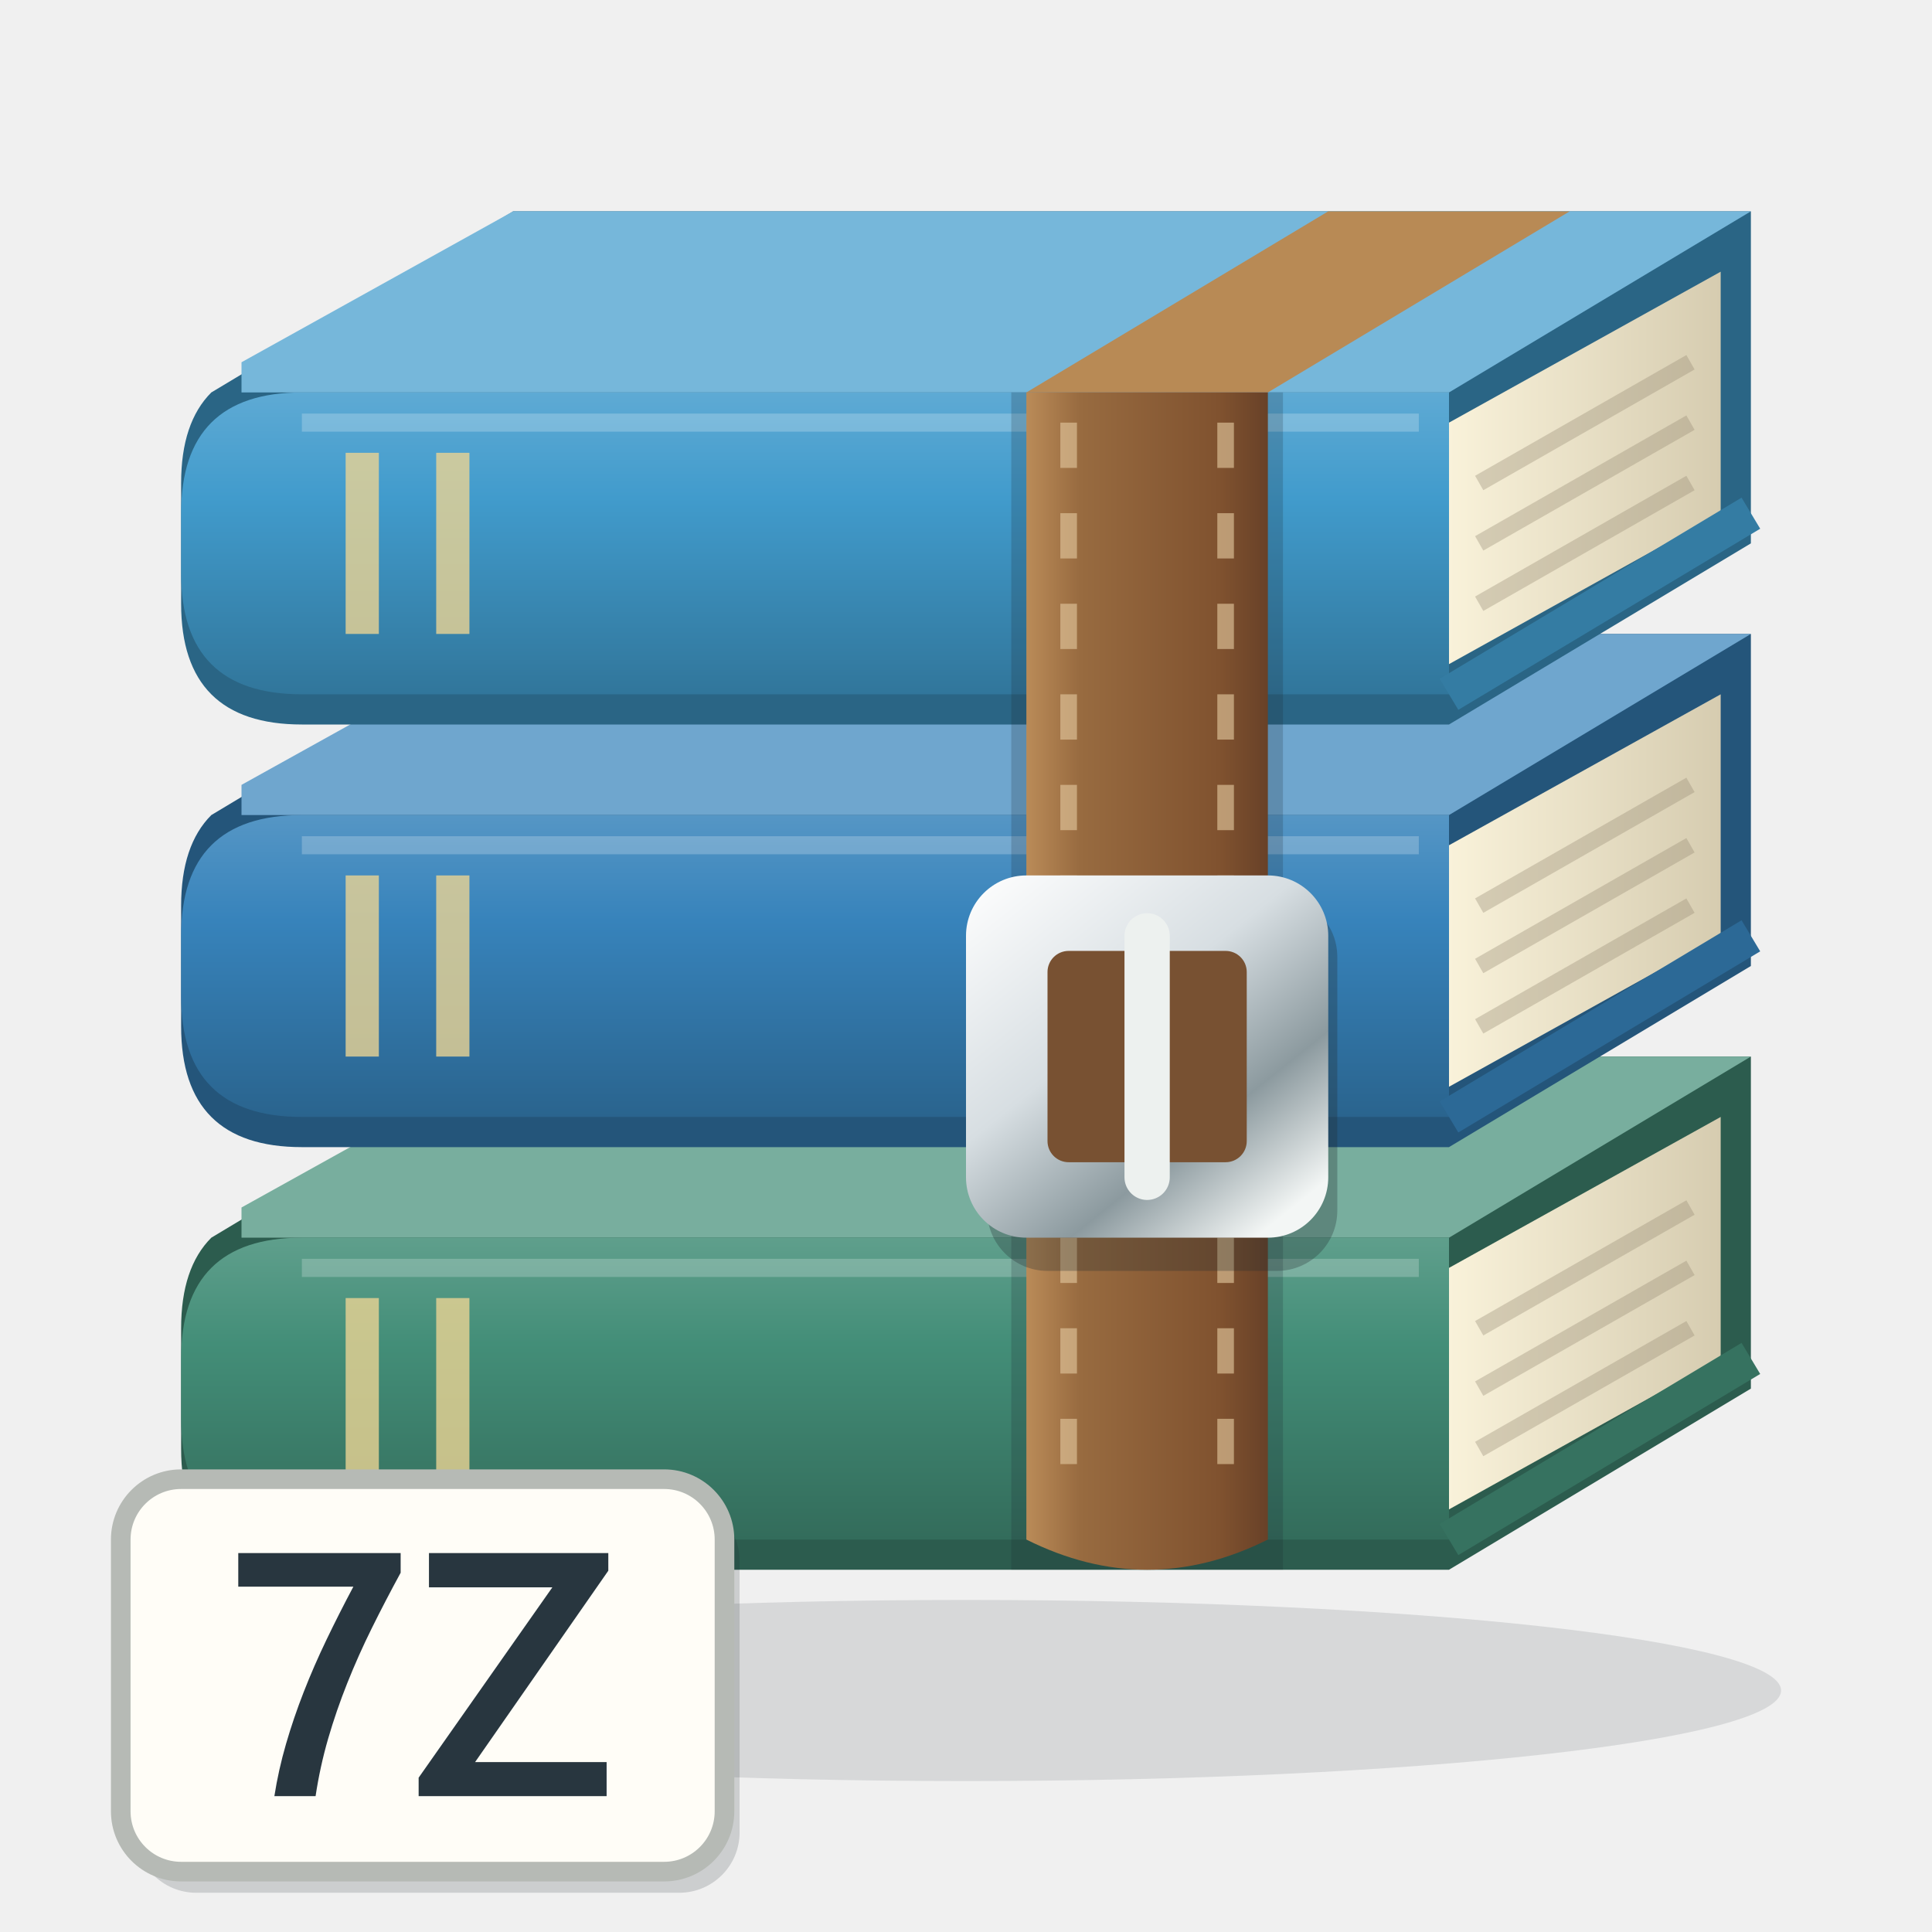
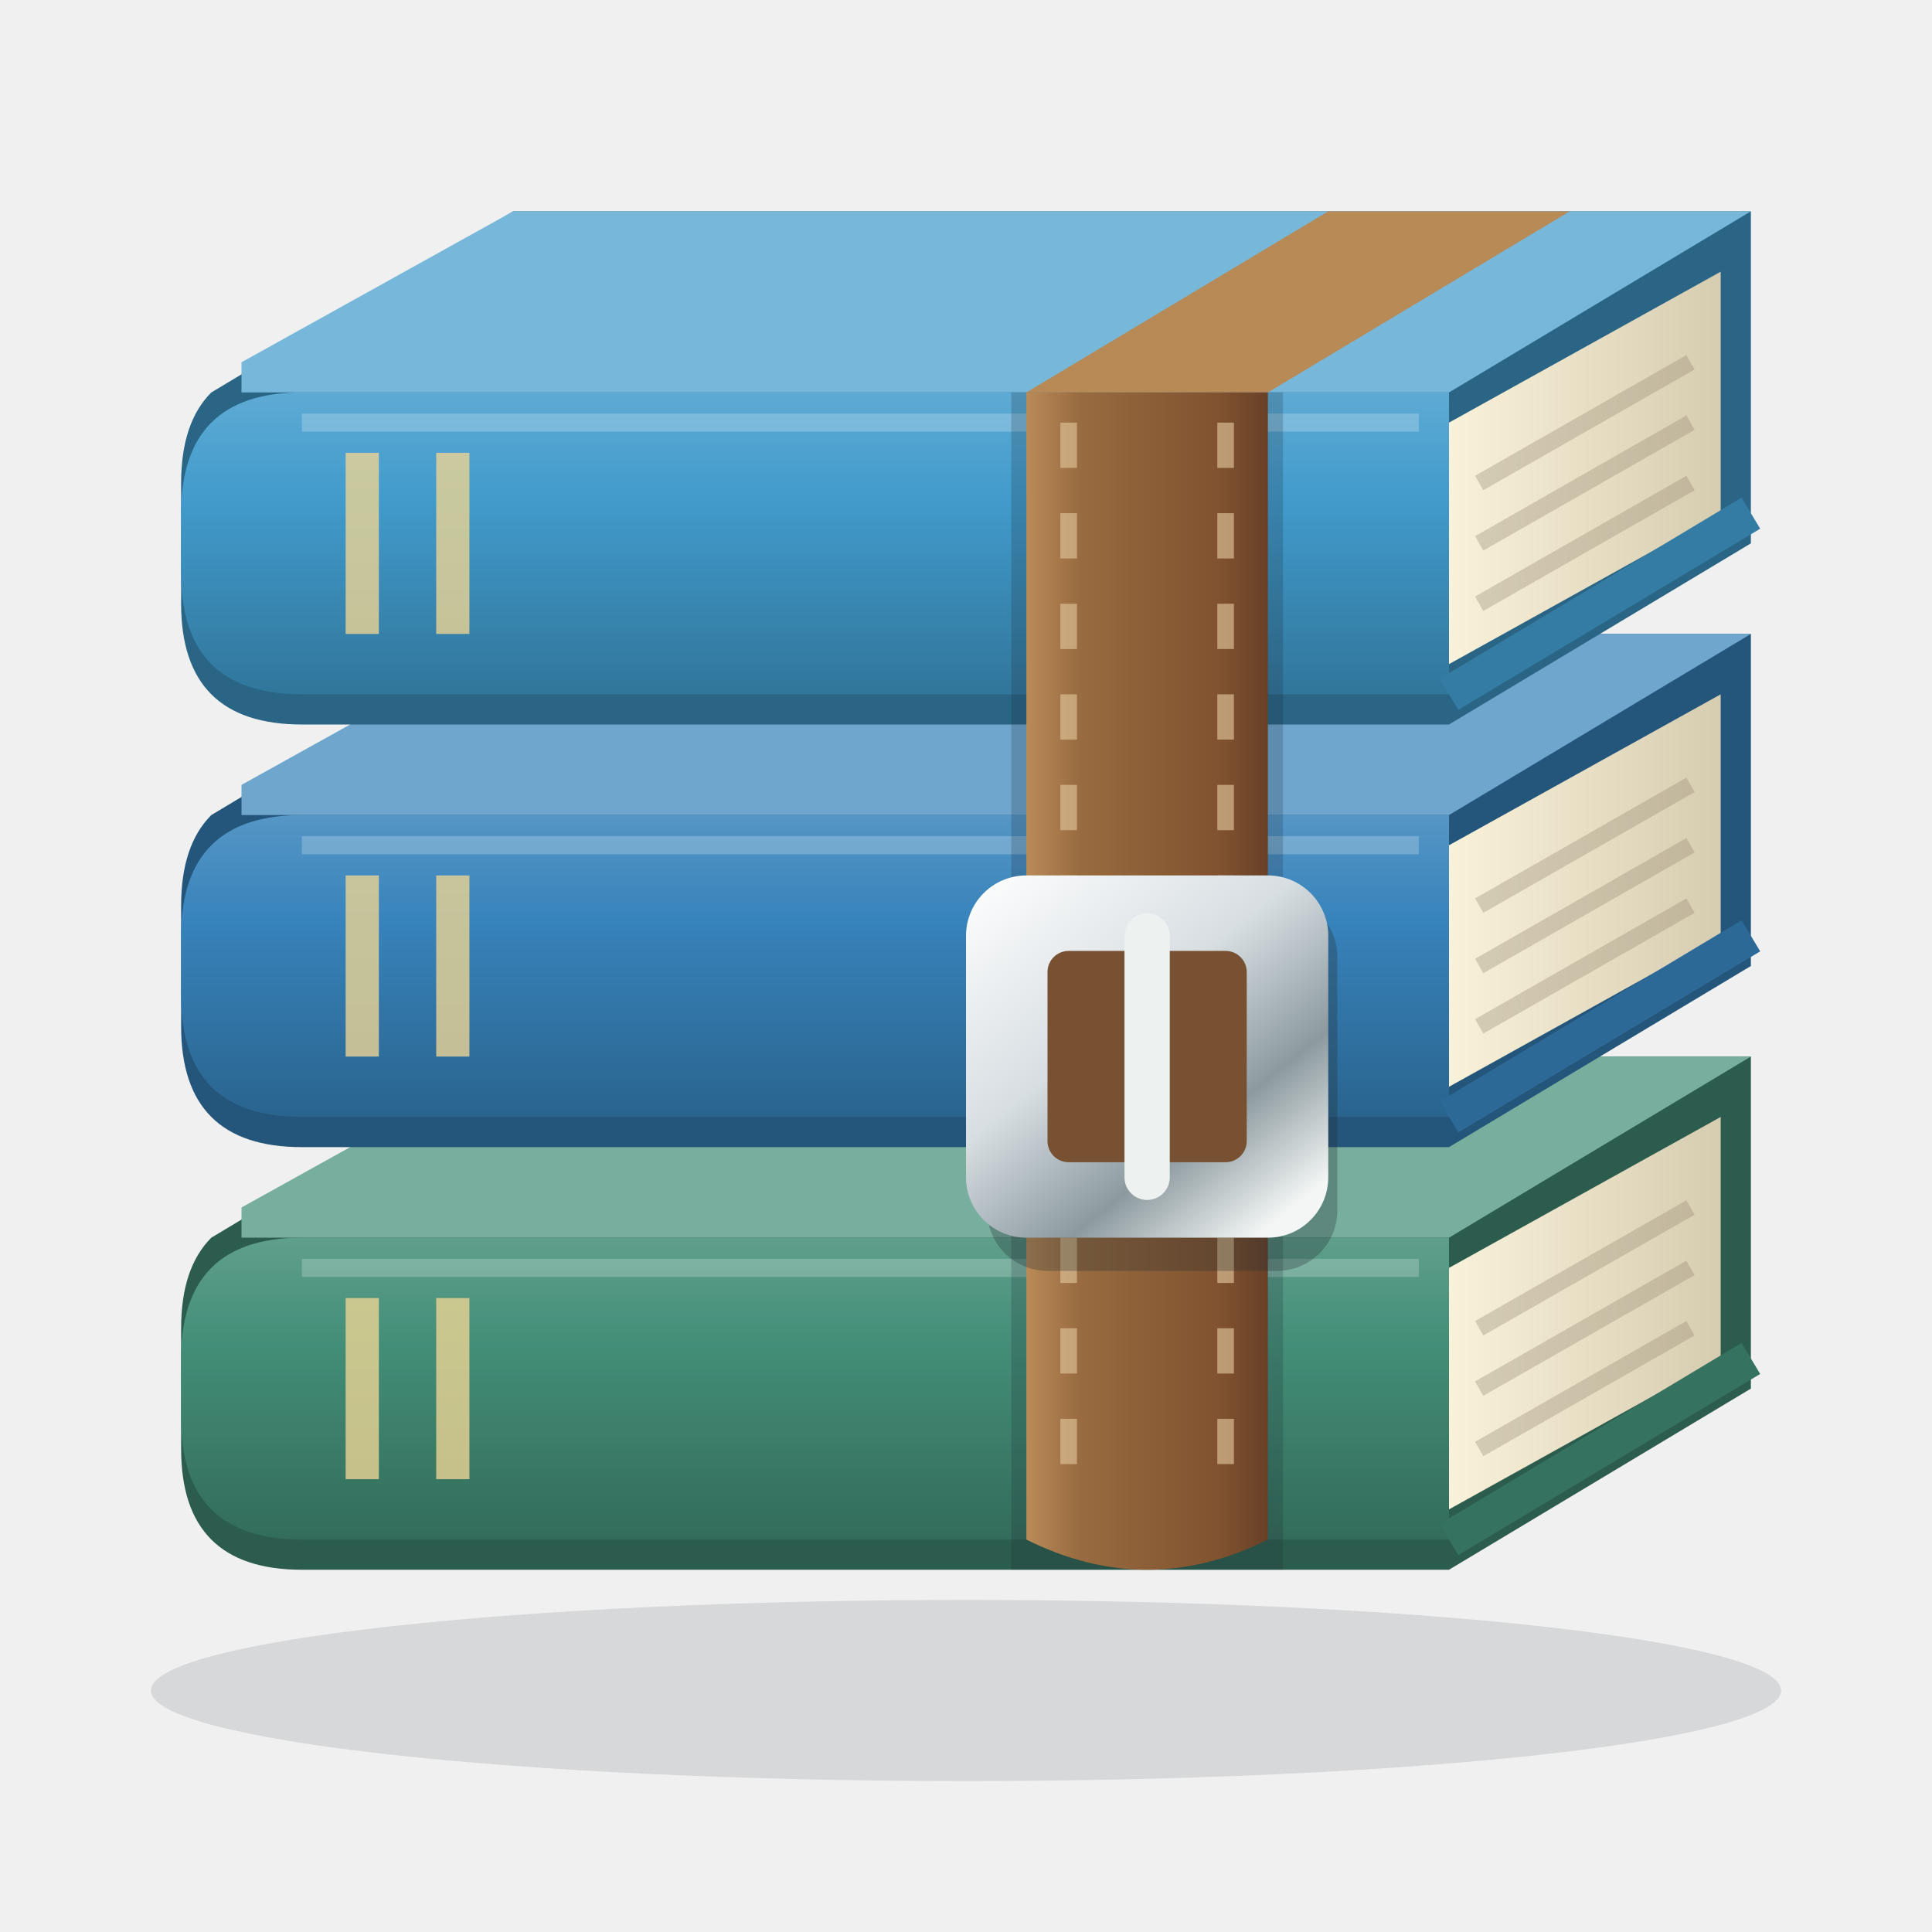
<svg xmlns="http://www.w3.org/2000/svg" width="64" height="64" viewBox="0 0 64 64">
  <defs>
    <linearGradient id="paper" x1="0" y1="0" x2="1" y2="0">
      <stop offset="0" stop-color="#f9f2da" />
      <stop offset="1" stop-color="#d6ccb0" />
    </linearGradient>
    <linearGradient id="spine2" x1="0" y1="0" x2="0" y2="1">
      <stop offset="0" stop-color="#5f9f8c" />
      <stop offset="0.35" stop-color="#438e78" />
      <stop offset="1" stop-color="#336c5b" />
    </linearGradient>
    <linearGradient id="spine1" x1="0" y1="0" x2="0" y2="1">
      <stop offset="0" stop-color="#5596c5" />
      <stop offset="0.35" stop-color="#3783bb" />
      <stop offset="1" stop-color="#2a648e" />
    </linearGradient>
    <linearGradient id="spine0" x1="0" y1="0" x2="0" y2="1">
      <stop offset="0" stop-color="#5eaad4" />
      <stop offset="0.35" stop-color="#419bcc" />
      <stop offset="1" stop-color="#31769b" />
    </linearGradient>
    <linearGradient id="leather" x1="0" y1="0" x2="1" y2="0">
      <stop offset="0" stop-color="#ba8b58" />
      <stop offset="0.22" stop-color="#986b40" />
      <stop offset="0.8" stop-color="#80522f" />
      <stop offset="1" stop-color="#684128" />
    </linearGradient>
    <linearGradient id="buckle" x1="0" y1="0" x2="0.8" y2="1">
      <stop offset="0" stop-color="#ffffff" />
      <stop offset="0.45" stop-color="#d7dee2" />
      <stop offset="0.75" stop-color="#8c9a9f" />
      <stop offset="1" stop-color="#f3f6f5" />
    </linearGradient>
  </defs>
  <g opacity="0.12">
    <path fill="#18242e" stroke="none" d="M 59 56 C 59 57.657 46.912 59 32 59 C 17.088 59 5 57.657 5 56 C 5 54.343 17.088 53 32 53 C 46.912 53 59 54.343 59 56 Z" />
  </g>
  <path fill="#2c5c4e" stroke="none" d="M 7 41 L 17 35 L 58 35 L 58 46 L 48 52 L 10 52 Q 6 52 6 48 L 6 44 Q 6 42 7 41 Z" />
  <path fill="#78ae9e" stroke="none" d="M 8 40 L 17 35 L 58 35 L 48 41 L 8 41 Z" />
  <path fill="url(#paper)" stroke="none" d="M 48 42 L 57 37 L 57 45 L 48 50 Z" />
  <path fill="#000000" stroke="#948a72" stroke-opacity="0.35" stroke-width="0.55" d="M 49 44 L 56 40 M 49 46 L 56 42 M 49 48 L 56 44" />
  <path fill="url(#spine2)" stroke="none" d="M 10 41 L 48 41 L 48 51 L 10 51 Q 6 51 6 47 L 6 45 Q 6 41 10 41 Z" />
  <path fill="#000000" stroke="#ffffff" stroke-opacity="0.22" stroke-width="0.6" d="M 10 42 L 47 42" />
  <path fill="#000000" stroke="#ead394" stroke-opacity="0.8" stroke-width="1.1" d="M 12 43 L 12 49 M 15 43 L 15 49" />
  <path fill="#000000" stroke="#367260" stroke-width="1.2" d="M 48 51 L 58 45" />
  <path fill="#24557a" stroke="none" d="M 7 27 L 17 21 L 58 21 L 58 32 L 48 38 L 10 38 Q 6 38 6 34 L 6 30 Q 6 28 7 27 Z" />
  <path fill="#6fa6ce" stroke="none" d="M 8 26 L 17 21 L 58 21 L 48 27 L 8 27 Z" />
  <path fill="url(#paper)" stroke="none" d="M 48 28 L 57 23 L 57 31 L 48 36 Z" />
  <path fill="#000000" stroke="#948a72" stroke-opacity="0.35" stroke-width="0.55" d="M 49 30 L 56 26 M 49 32 L 56 28 M 49 34 L 56 30" />
  <path fill="url(#spine1)" stroke="none" d="M 10 27 L 48 27 L 48 37 L 10 37 Q 6 37 6 33 L 6 31 Q 6 27 10 27 Z" />
  <path fill="#000000" stroke="#ffffff" stroke-opacity="0.22" stroke-width="0.6" d="M 10 28 L 47 28" />
  <path fill="#000000" stroke="#ead394" stroke-opacity="0.8" stroke-width="1.1" d="M 12 29 L 12 35 M 15 29 L 15 35" />
  <path fill="#000000" stroke="#2c6996" stroke-width="1.2" d="M 48 37 L 58 31" />
  <path fill="#2a6585" stroke="none" d="M 7 13 L 17 7 L 58 7 L 58 18 L 48 24 L 10 24 Q 6 24 6 20 L 6 16 Q 6 14 7 13 Z" />
  <path fill="#76b7da" stroke="none" d="M 8 12 L 17 7 L 58 7 L 48 13 L 8 13 Z" />
  <path fill="url(#paper)" stroke="none" d="M 48 14 L 57 9 L 57 17 L 48 22 Z" />
  <path fill="#000000" stroke="#948a72" stroke-opacity="0.35" stroke-width="0.55" d="M 49 16 L 56 12 M 49 18 L 56 14 M 49 20 L 56 16" />
  <path fill="url(#spine0)" stroke="none" d="M 10 13 L 48 13 L 48 23 L 10 23 Q 6 23 6 19 L 6 17 Q 6 13 10 13 Z" />
  <path fill="#000000" stroke="#ffffff" stroke-opacity="0.22" stroke-width="0.6" d="M 10 14 L 47 14" />
  <path fill="#000000" stroke="#ead394" stroke-opacity="0.8" stroke-width="1.1" d="M 12 15 L 12 21 M 15 15 L 15 21" />
  <path fill="#000000" stroke="#347ca3" stroke-width="1.2" d="M 48 23 L 58 17" />
  <path fill="#b88a55" stroke="none" d="M 34 13 L 44 7 L 52 7 L 42 13 Z" />
  <g opacity="0.2">
    <path fill="#17232c" stroke="none" d="M 33.5 13 L 42.5 13 L 42.5 52 L 33.5 52 Z" />
  </g>
  <path fill="url(#leather)" stroke="none" d="M 34 13 L 42 13 L 42 51 Q 38 53 34 51 Z" />
  <g opacity="0.65">
    <path fill="#000000" stroke="#dec39a" stroke-width="0.55" stroke-dasharray="1.5 1.5" d="M 35.4 14 L 35.4 49 M 40.6 14 L 40.6 49" />
  </g>
  <g opacity="0.3">
    <path fill="#202a30" stroke="none" d="M 34.7 29.7 L 42.3 29.7 C 43.405 29.7 44.3 30.595 44.3 31.7 L 44.3 40.1 C 44.3 41.205 43.405 42.1 42.3 42.1 L 34.7 42.1 C 33.595 42.1 32.7 41.205 32.7 40.1 L 32.7 31.7 C 32.7 30.595 33.595 29.7 34.7 29.7 Z" />
  </g>
  <path fill="url(#buckle)" stroke="none" d="M 34 29 L 42 29 C 43.105 29 44 29.895 44 31 L 44 39 C 44 40.105 43.105 41 42 41 L 34 41 C 32.895 41 32 40.105 32 39 L 32 31 C 32 29.895 32.895 29 34 29 Z" />
  <path fill="#785132" stroke="none" d="M 35.4 31.5 L 40.6 31.5 C 40.786 31.5 40.964 31.574 41.095 31.705 C 41.226 31.836 41.3 32.014 41.3 32.2 L 41.3 37.8 C 41.3 37.986 41.226 38.164 41.095 38.295 C 40.964 38.426 40.786 38.5 40.6 38.5 L 35.4 38.5 C 35.214 38.5 35.036 38.426 34.905 38.295 C 34.774 38.164 34.7 37.986 34.7 37.8 L 34.7 32.2 C 34.7 32.014 34.774 31.836 34.905 31.705 C 35.036 31.574 35.214 31.5 35.4 31.5 Z" />
  <path fill="#000000" stroke="#edf1ef" stroke-width="1.5" stroke-linecap="round" d="M 38 31 L 38 39" />
-   <g opacity="0.17">
-     <path fill="#19232c" stroke="none" d="M 6.5 49.7 L 22.5 49.7 C 23.605 49.7 24.5 50.595 24.5 51.7 L 24.5 60.7 C 24.5 61.805 23.605 62.7 22.5 62.7 L 6.5 62.7 C 5.395 62.7 4.5 61.805 4.5 60.7 L 4.5 51.7 C 4.5 50.595 5.395 49.7 6.5 49.7 Z" />
-   </g>
-   <path fill="#fffdf7" stroke="#b6bab5" stroke-width="0.65" d="M 6 49 L 22 49 C 23.105 49 24 49.895 24 51 L 24 60 C 24 61.105 23.105 62 22 62 L 6 62 C 4.895 62 4 61.105 4 60 L 4 51 C 4 49.895 4.895 49 6 49 Z" />
-   <g transform="matrix(1 0 0 1 7.5 48)">
-     <g>
-       <path fill="#28363f" stroke="none" d="M 5.772 4.099 Q 5.267 5.026 4.818 5.932 Q 4.369 6.839 4.004 7.755 Q 3.639 8.67 3.369 9.599 Q 3.1 10.529 2.954 11.5 L 1.589 11.5 Q 1.724 10.635 1.974 9.773 Q 2.224 8.911 2.561 8.049 Q 2.897 7.188 3.316 6.317 Q 3.734 5.447 4.206 4.56 L 0.393 4.56 L 0.393 3.448 L 5.772 3.448 L 5.772 4.099 Z M 12.651 4.032 L 8.238 10.371 L 12.595 10.371 L 12.595 11.5 L 6.368 11.5 L 6.368 10.888 L 10.798 4.582 L 6.71 4.582 L 6.71 3.448 L 12.651 3.448 L 12.651 4.032 Z" />
-     </g>
-   </g>
</svg>
